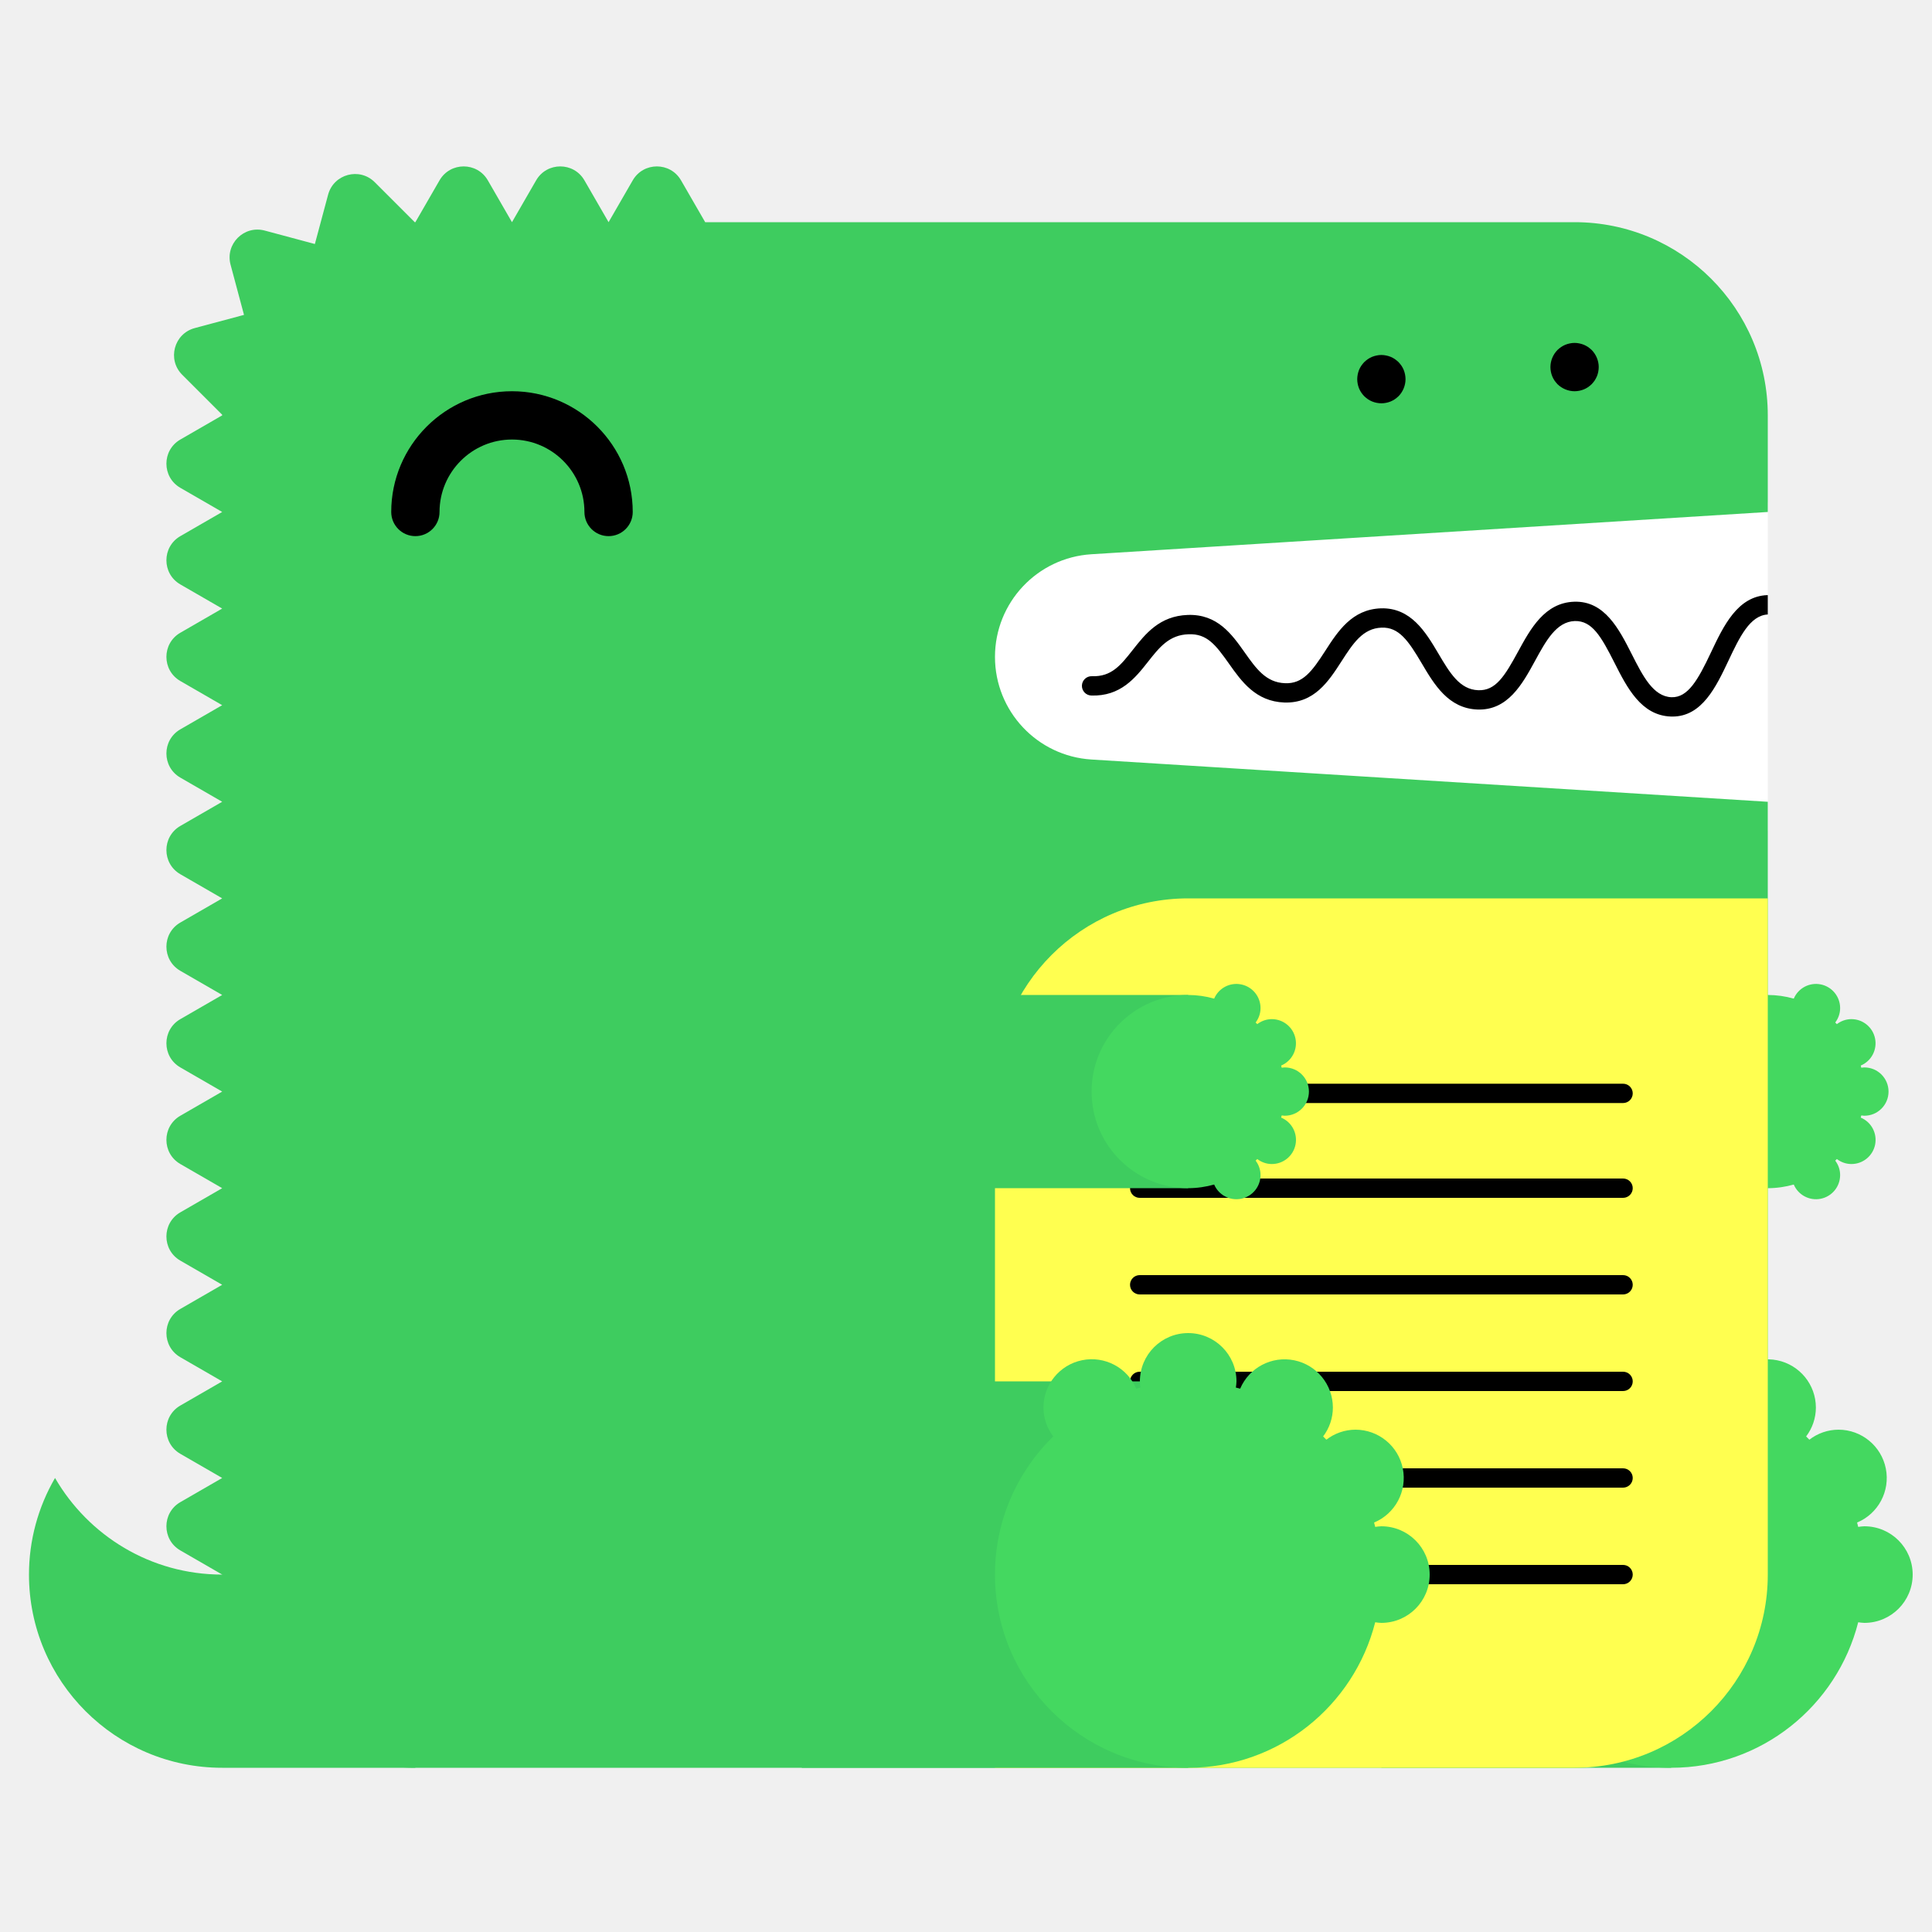
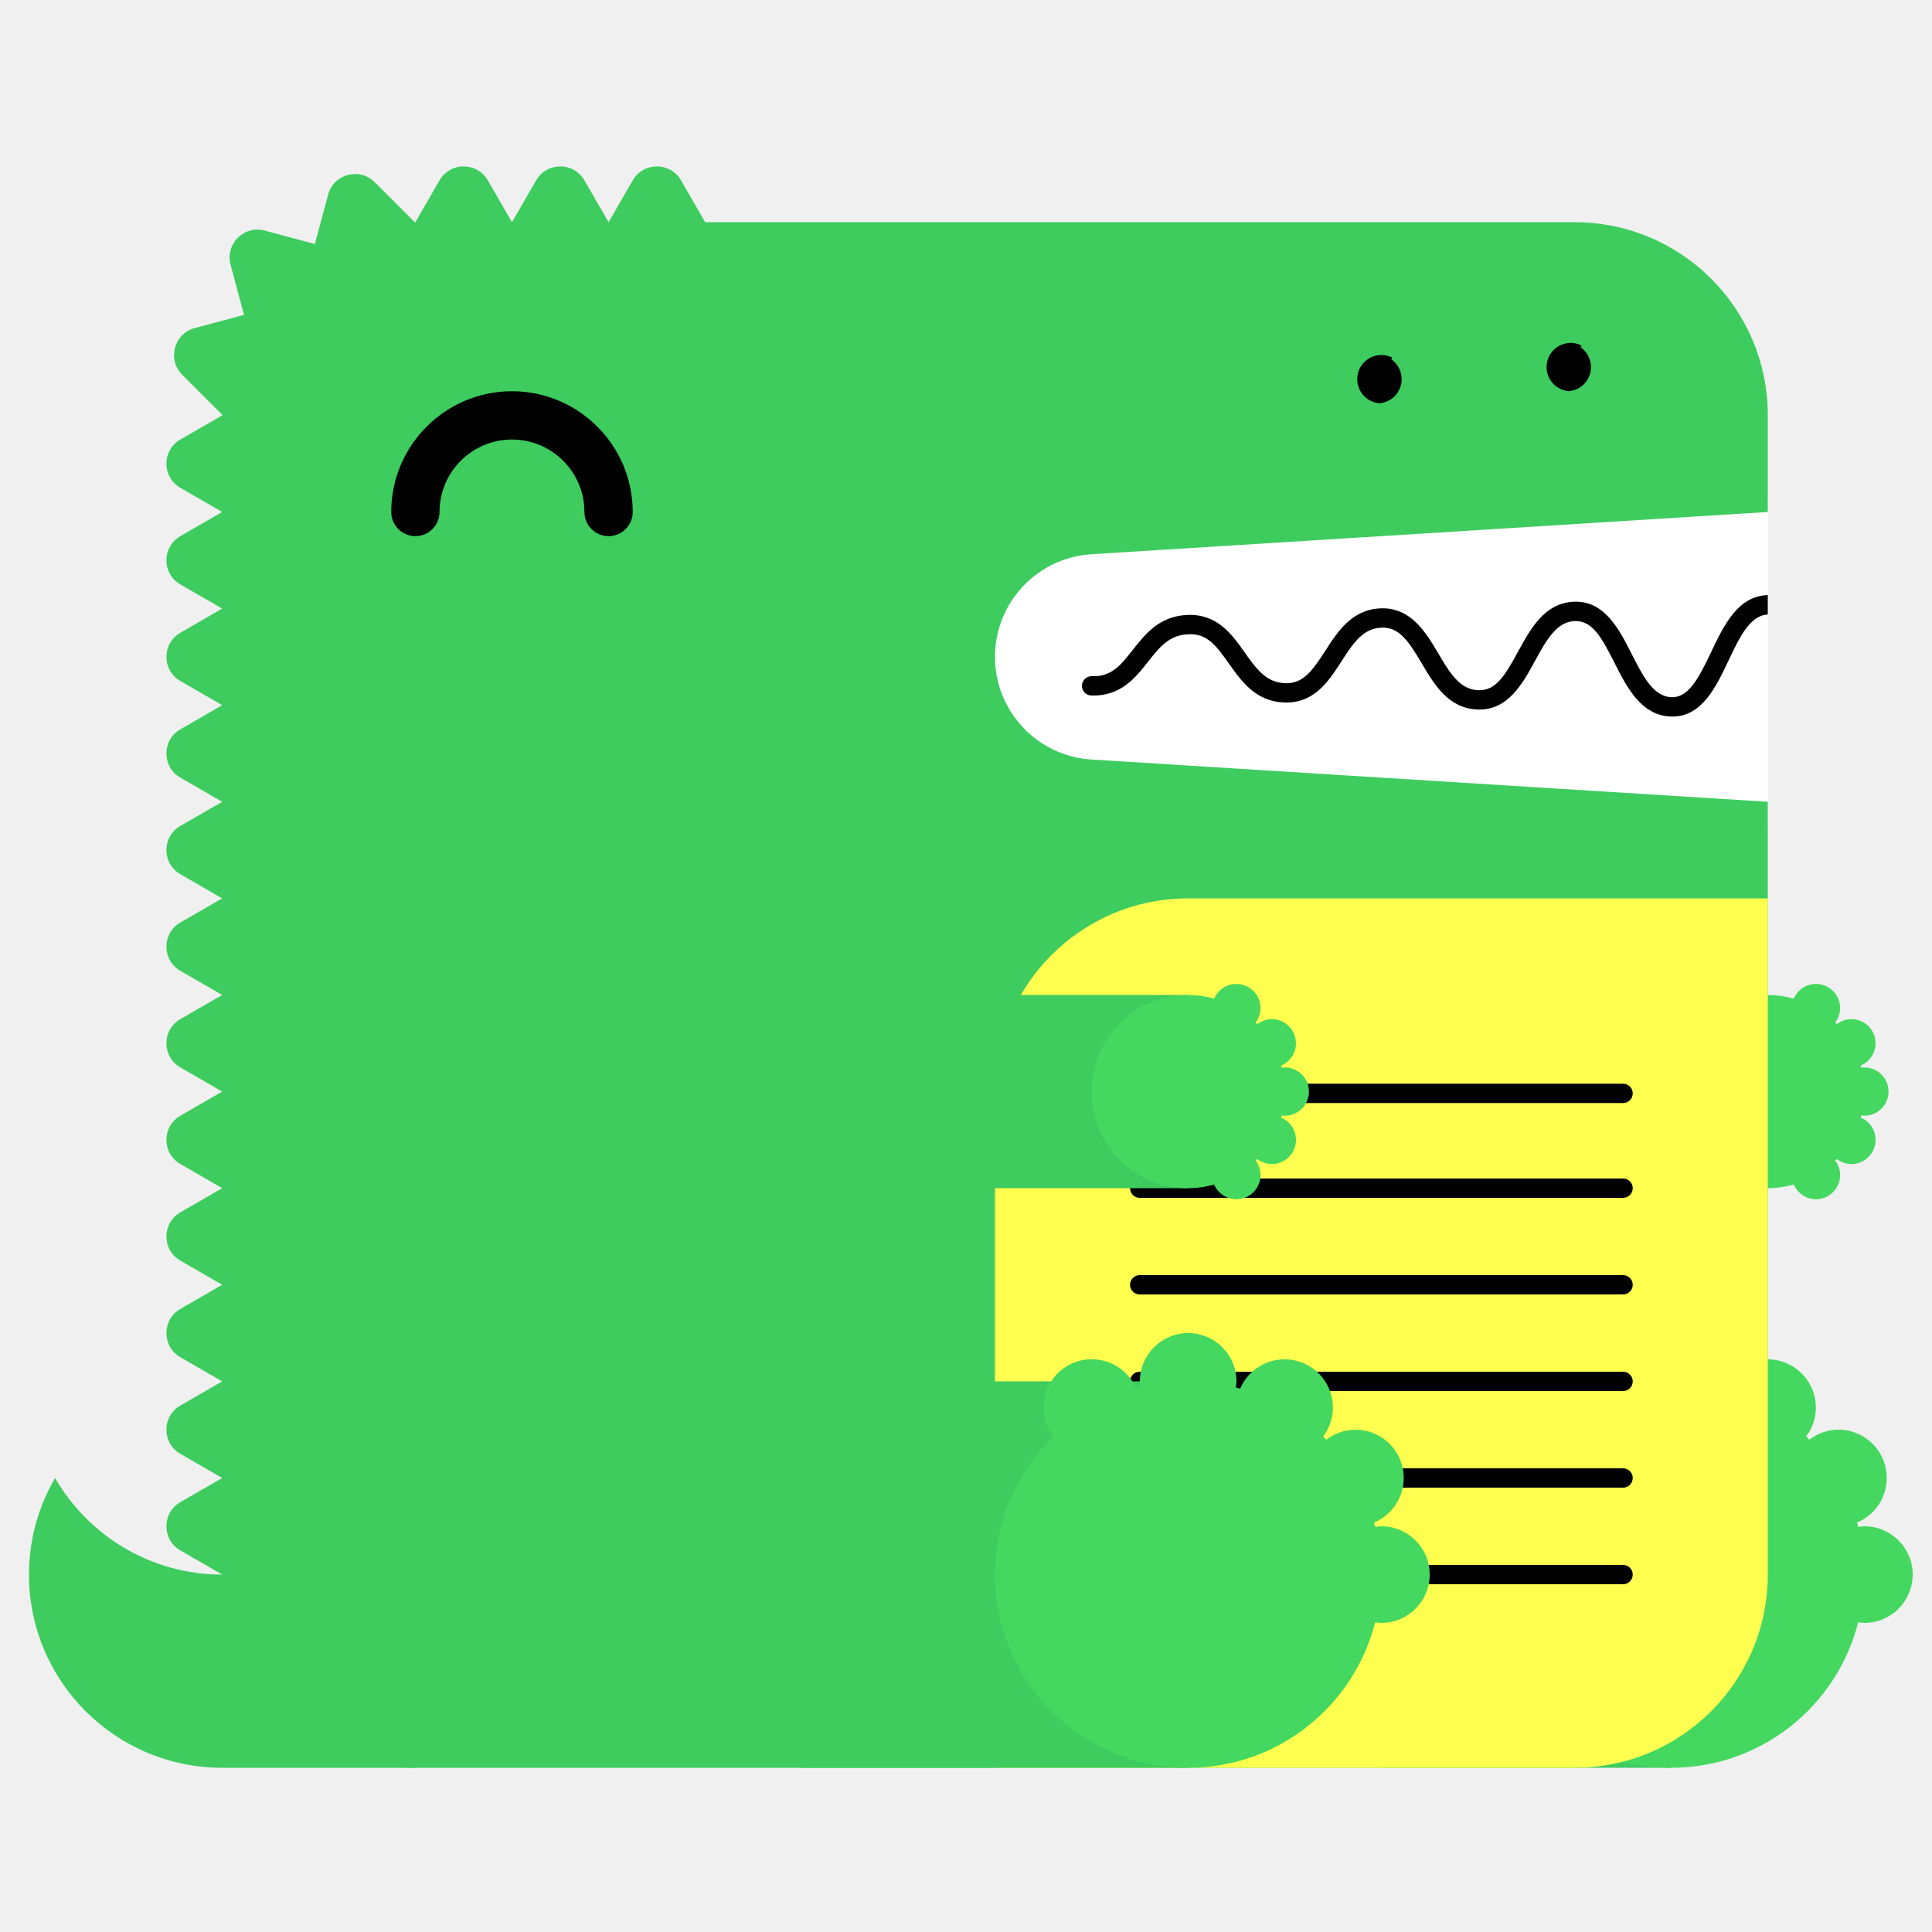
<svg xmlns="http://www.w3.org/2000/svg" width="200" height="200" viewBox="0 0 200 200">
  <g fill="none" fill-rule="evenodd">
    <path fill="#FFF" d="M99 52h84v34H99z" />
    <path d="M23 163c-7.398 0-13.843-4.027-17.303-10A19.886 19.886 0 0 0 3 163c0 11.046 8.954 20 20 20h20v-20H23z" fill="#3ECC5F" />
    <path d="M112.98 57.376L183 53V43c0-11.046-8.954-20-20-20H73l-2.5-4.33c-1.112-1.925-3.889-1.925-5 0L63 23l-2.5-4.33c-1.111-1.925-3.889-1.925-5 0L53 23l-2.5-4.33c-1.111-1.925-3.889-1.925-5 0L43 23c-.022 0-.042.003-.065.003l-4.142-4.141c-1.57-1.571-4.252-.853-4.828 1.294l-1.369 5.104-5.192-1.392c-2.148-.575-4.111 1.389-3.535 3.536l1.39 5.193-5.102 1.367c-2.148.576-2.867 3.259-1.296 4.83l4.142 4.142c0 .021-.003.042-.003.064l-4.33 2.5c-1.925 1.111-1.925 3.889 0 5L23 53l-4.33 2.5c-1.925 1.111-1.925 3.889 0 5L23 63l-4.33 2.5c-1.925 1.111-1.925 3.889 0 5L23 73l-4.33 2.5c-1.925 1.111-1.925 3.889 0 5L23 83l-4.33 2.5c-1.925 1.111-1.925 3.889 0 5L23 93l-4.33 2.5c-1.925 1.111-1.925 3.889 0 5L23 103l-4.33 2.5c-1.925 1.111-1.925 3.889 0 5L23 113l-4.33 2.5c-1.925 1.111-1.925 3.889 0 5L23 123l-4.33 2.5c-1.925 1.111-1.925 3.889 0 5L23 133l-4.33 2.5c-1.925 1.111-1.925 3.889 0 5L23 143l-4.33 2.5c-1.925 1.111-1.925 3.889 0 5L23 153l-4.33 2.5c-1.925 1.111-1.925 3.889 0 5L23 163c0 11.046 8.954 20 20 20h120c11.046 0 20-8.954 20-20V83l-70.02-4.376A10.645 10.645 0 0 1 103 68c0-5.621 4.37-10.273 9.98-10.624" fill="#3ECC5F" />
    <path fill="#3ECC5F" d="M143 183h30v-40h-30z" />
    <path d="M193 158c-.219 0-.428.037-.639.064-.038-.15-.074-.301-.116-.451A5 5 0 0 0 190.32 148a4.96 4.96 0 0 0-3.016 1.036 26.531 26.531 0 0 0-.335-.336 4.955 4.955 0 0 0 1.011-2.987 5 5 0 0 0-9.599-1.959c-.148-.042-.297-.077-.445-.115.027-.211.064-.42.064-.639a5 5 0 0 0-5-5 5 5 0 0 0-5 5c0 .219.037.428.064.639-.148.038-.297.073-.445.115a4.998 4.998 0 0 0-9.599 1.959c0 1.125.384 2.151 1.011 2.987-3.717 3.632-6.031 8.693-6.031 14.3 0 11.046 8.954 20 20 20 9.339 0 17.16-6.41 19.361-15.064.211.027.42.064.639.064a5 5 0 0 0 5-5 5 5 0 0 0-5-5" fill="#44D860" />
    <path fill="#3ECC5F" d="M153 123h30v-20h-30z" />
    <path d="M193 115.5a2.5 2.5 0 1 0 0-5c-.109 0-.214.019-.319.032-.02-.075-.037-.15-.058-.225a2.501 2.501 0 0 0-.963-4.807c-.569 0-1.088.197-1.508.518a6.653 6.653 0 0 0-.168-.168c.314-.417.506-.931.506-1.494a2.5 2.5 0 0 0-4.8-.979A9.987 9.987 0 0 0 183 103c-5.522 0-10 4.478-10 10s4.478 10 10 10c.934 0 1.833-.138 2.69-.377a2.5 2.5 0 0 0 4.8-.979c0-.563-.192-1.077-.506-1.494.057-.055.113-.111.168-.168.42.321.939.518 1.508.518a2.5 2.5 0 0 0 .963-4.807c.021-.074.038-.15.058-.225.105.013.21.032.319.032" fill="#44D860" />
    <path d="M63 55.5a2.5 2.5 0 0 1-2.5-2.5c0-4.136-3.364-7.5-7.5-7.5s-7.5 3.364-7.5 7.5a2.5 2.5 0 1 1-5 0c0-6.893 5.607-12.5 12.5-12.5S65.5 46.107 65.5 53a2.5 2.5 0 0 1-2.5 2.5" fill="#000" />
    <path d="M103 183h60c11.046 0 20-8.954 20-20V93h-60c-11.046 0-20 8.954-20 20v70z" fill="#FFFF50" />
    <path d="M168.02 124h-50.04a1 1 0 1 1 0-2h50.04a1 1 0 1 1 0 2m0 20h-50.04a1 1 0 1 1 0-2h50.04a1 1 0 1 1 0 2m0 20h-50.04a1 1 0 1 1 0-2h50.04a1 1 0 1 1 0 2m0-49.814h-50.04a1 1 0 1 1 0-2h50.04a1 1 0 1 1 0 2m0 19.814h-50.04a1 1 0 1 1 0-2h50.04a1 1 0 1 1 0 2m0 20h-50.04a1 1 0 1 1 0-2h50.04a1 1 0 1 1 0 2M183 61.611c-.012 0-.022-.006-.034-.005-3.09.105-4.552 3.196-5.842 5.923-1.346 2.85-2.387 4.703-4.093 4.647-1.889-.068-2.969-2.202-4.113-4.46-1.314-2.594-2.814-5.536-5.963-5.426-3.046.104-4.513 2.794-5.807 5.167-1.377 2.528-2.314 4.065-4.121 3.994-1.927-.07-2.951-1.805-4.136-3.813-1.321-2.236-2.848-4.75-5.936-4.664-2.994.103-4.465 2.385-5.763 4.4-1.373 2.13-2.335 3.428-4.165 3.351-1.973-.07-2.992-1.51-4.171-3.177-1.324-1.873-2.816-3.993-5.895-3.89-2.928.1-4.399 1.97-5.696 3.618-1.232 1.564-2.194 2.802-4.229 2.724a1 1 0 0 0-.072 2c3.017.101 4.545-1.8 5.872-3.487 1.177-1.496 2.193-2.787 4.193-2.855 1.926-.082 2.829 1.115 4.195 3.045 1.297 1.834 2.769 3.914 5.731 4.021 3.103.104 4.596-2.215 5.918-4.267 1.182-1.834 2.202-3.417 4.15-3.484 1.793-.067 2.769 1.35 4.145 3.681 1.297 2.197 2.766 4.686 5.787 4.796 3.125.108 4.634-2.62 5.949-5.035 1.139-2.088 2.214-4.06 4.119-4.126 1.793-.042 2.728 1.595 4.111 4.33 1.292 2.553 2.757 5.445 5.825 5.556l.169.003c3.064 0 4.518-3.075 5.805-5.794 1.139-2.41 2.217-4.68 4.067-4.773v-2z" fill="#000" />
    <path fill="#3ECC5F" d="M83 183h40v-40H83z" />
    <path d="M143 158c-.219 0-.428.037-.639.064-.038-.15-.074-.301-.116-.451A5 5 0 0 0 140.32 148a4.96 4.96 0 0 0-3.016 1.036 26.531 26.531 0 0 0-.335-.336 4.955 4.955 0 0 0 1.011-2.987 5 5 0 0 0-9.599-1.959c-.148-.042-.297-.077-.445-.115.027-.211.064-.42.064-.639a5 5 0 0 0-5-5 5 5 0 0 0-5 5c0 .219.037.428.064.639-.148.038-.297.073-.445.115a4.998 4.998 0 0 0-9.599 1.959c0 1.125.384 2.151 1.011 2.987-3.717 3.632-6.031 8.693-6.031 14.3 0 11.046 8.954 20 20 20 9.339 0 17.16-6.41 19.361-15.064.211.027.42.064.639.064a5 5 0 0 0 5-5 5 5 0 0 0-5-5" fill="#44D860" />
    <path fill="#3ECC5F" d="M83 123h40v-20H83z" />
    <path d="M133 115.5a2.5 2.5 0 1 0 0-5c-.109 0-.214.019-.319.032-.02-.075-.037-.15-.058-.225a2.501 2.501 0 0 0-.963-4.807c-.569 0-1.088.197-1.508.518a6.653 6.653 0 0 0-.168-.168c.314-.417.506-.931.506-1.494a2.5 2.5 0 0 0-4.8-.979A9.987 9.987 0 0 0 123 103c-5.522 0-10 4.478-10 10s4.478 10 10 10c.934 0 1.833-.138 2.69-.377a2.5 2.5 0 0 0 4.8-.979c0-.563-.192-1.077-.506-1.494.057-.055.113-.111.168-.168.42.321.939.518 1.508.518a2.5 2.5 0 0 0 .963-4.807c.021-.074.038-.15.058-.225.105.013.21.032.319.032" fill="#44D860" />
-     <path d="M143 41.75c-.16 0-.33-.02-.49-.05a2.52 2.52 0 0 1-.47-.14c-.15-.06-.29-.14-.431-.23-.13-.09-.259-.2-.38-.31-.109-.12-.219-.24-.309-.38s-.17-.28-.231-.43a2.619 2.619 0 0 1-.189-.96c0-.16.02-.33.05-.49.03-.16.08-.31.139-.47.061-.15.141-.29.231-.43.09-.13.2-.26.309-.38.121-.11.25-.22.38-.31.141-.09.281-.17.431-.23.149-.06.31-.11.47-.14.32-.07.65-.07.98 0 .159.03.32.08.47.14.149.06.29.14.43.23.13.09.259.2.38.31.11.12.22.25.31.38.09.14.17.28.23.43.06.16.11.31.14.47.029.16.05.33.05.49 0 .66-.271 1.31-.73 1.77-.121.11-.25.22-.38.31-.14.09-.281.17-.43.23a2.565 2.565 0 0 1-.96.19m20-1.25c-.66 0-1.3-.27-1.771-.73a3.802 3.802 0 0 1-.309-.38c-.09-.14-.17-.28-.231-.43a2.619 2.619 0 0 1-.189-.96c0-.66.27-1.3.729-1.77.121-.11.25-.22.38-.31.141-.09.281-.17.431-.23.149-.06.31-.11.47-.14.32-.07.66-.07.98 0 .159.03.32.08.47.14.149.06.29.14.43.23.13.09.259.2.38.31.459.47.73 1.11.73 1.77 0 .16-.021.33-.05.49-.03.16-.08.32-.14.47-.07.15-.14.29-.23.43-.09.13-.2.26-.31.38-.121.11-.25.22-.38.31-.14.09-.281.17-.43.23a2.565 2.565 0 0 1-.96.19" fill="#000" />
+     <path d="M143 41.75c-.16 0-.33-.02-.49-.05a2.52 2.52 0 0 1-.47-.14c-.15-.06-.29-.14-.431-.23-.13-.09-.259-.2-.38-.31-.109-.12-.219-.24-.309-.38s-.17-.28-.231-.43a2.619 2.619 0 0 1-.189-.96c0-.16.02-.33.05-.49.03-.16.08-.31.139-.47.061-.15.141-.29.231-.43.09-.13.2-.26.309-.38.121-.11.25-.22.38-.31.141-.09.281-.17.431-.23.149-.06.31-.11.47-.14.32-.07.65-.07.98 0 .159.03.32.08.47.14.149.06.29.15.03.23.13.09.259.2.38.31.11.12.22.25.31.38.09.14.17.28.23.43.06.16.11.31.14.47.029.16.05.33.05.49 0 .66-.271 1.31-.73 1.77-.121.11-.25.22-.38.31-.14.09-.281.17-.43.23a2.565 2.565 0 0 1-.96.19m20-1.25c-.66 0-1.3-.27-1.771-.73a3.802 3.802 0 0 1-.309-.38c-.09-.14-.17-.28-.231-.43a2.619 2.619 0 0 1-.189-.96c0-.66.27-1.3.729-1.77.121-.11.25-.22.38-.31.141-.09.281-.17.431-.23.149-.06.31-.11.47-.14.32-.07.66-.07.98 0 .159.03.32.08.47.14.149.06.29.15.03.23.13.09.259.2.38.31.459.47.73 1.11.73 1.77 0 .16-.021.33-.05.49-.03.16-.08.32-.14.47-.07.15-.14.29-.23.43-.09.13-.2.26-.31.38-.121.11-.25.22-.38.31-.14.09-.281.17-.43.23a2.565 2.565 0 0 1-.96.19" fill="#000" />
  </g>
</svg>
